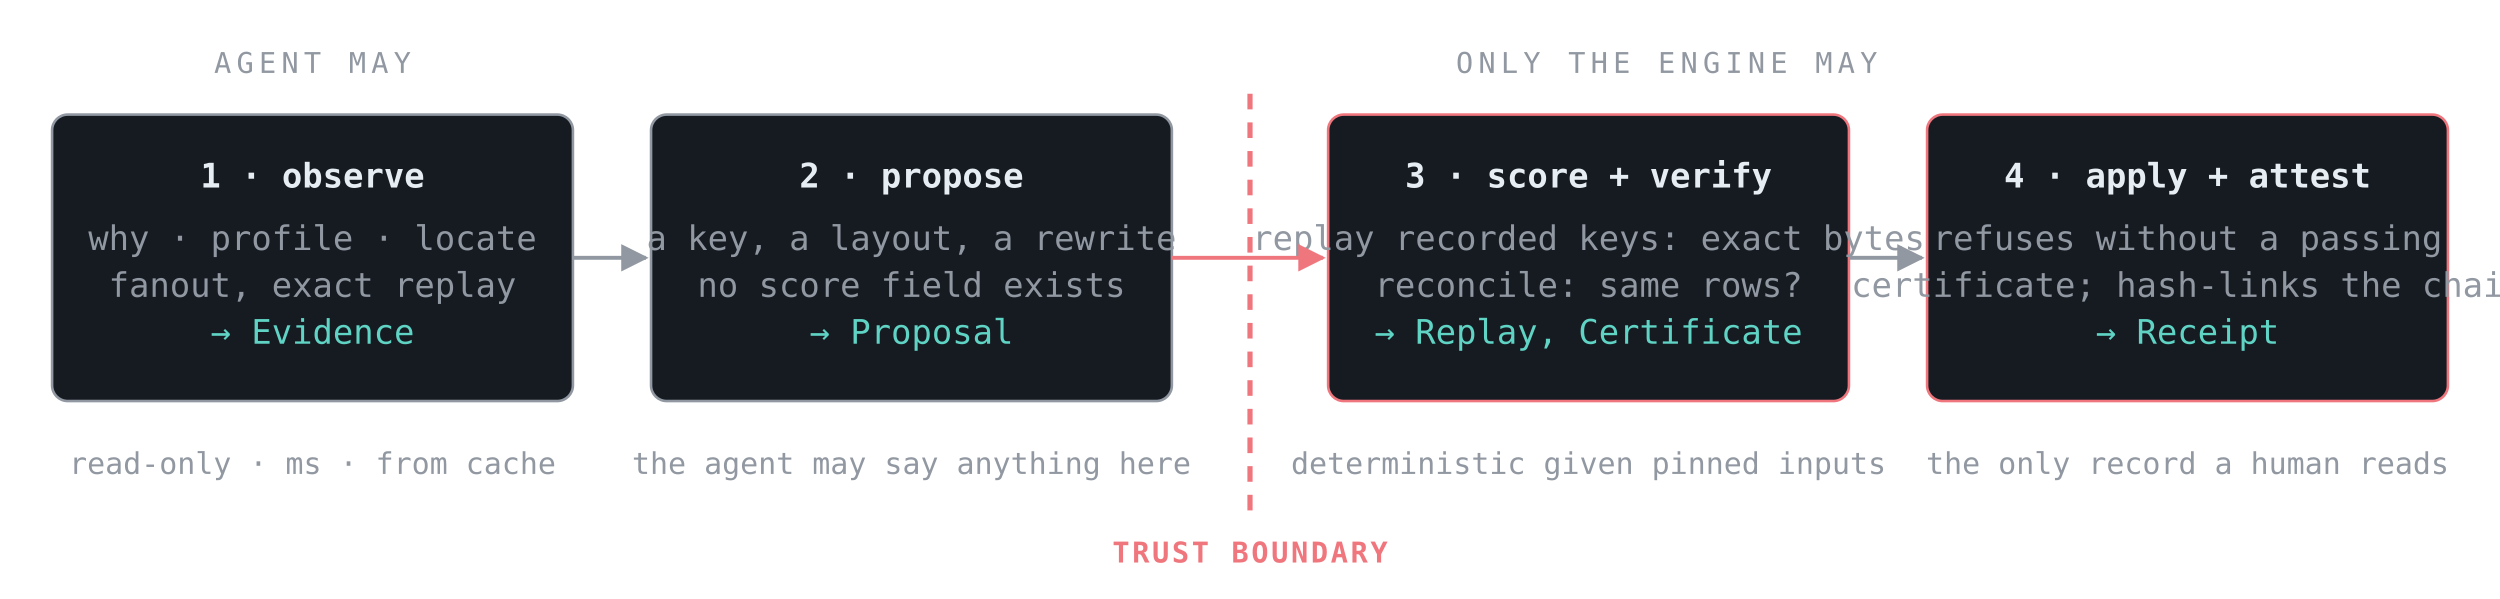
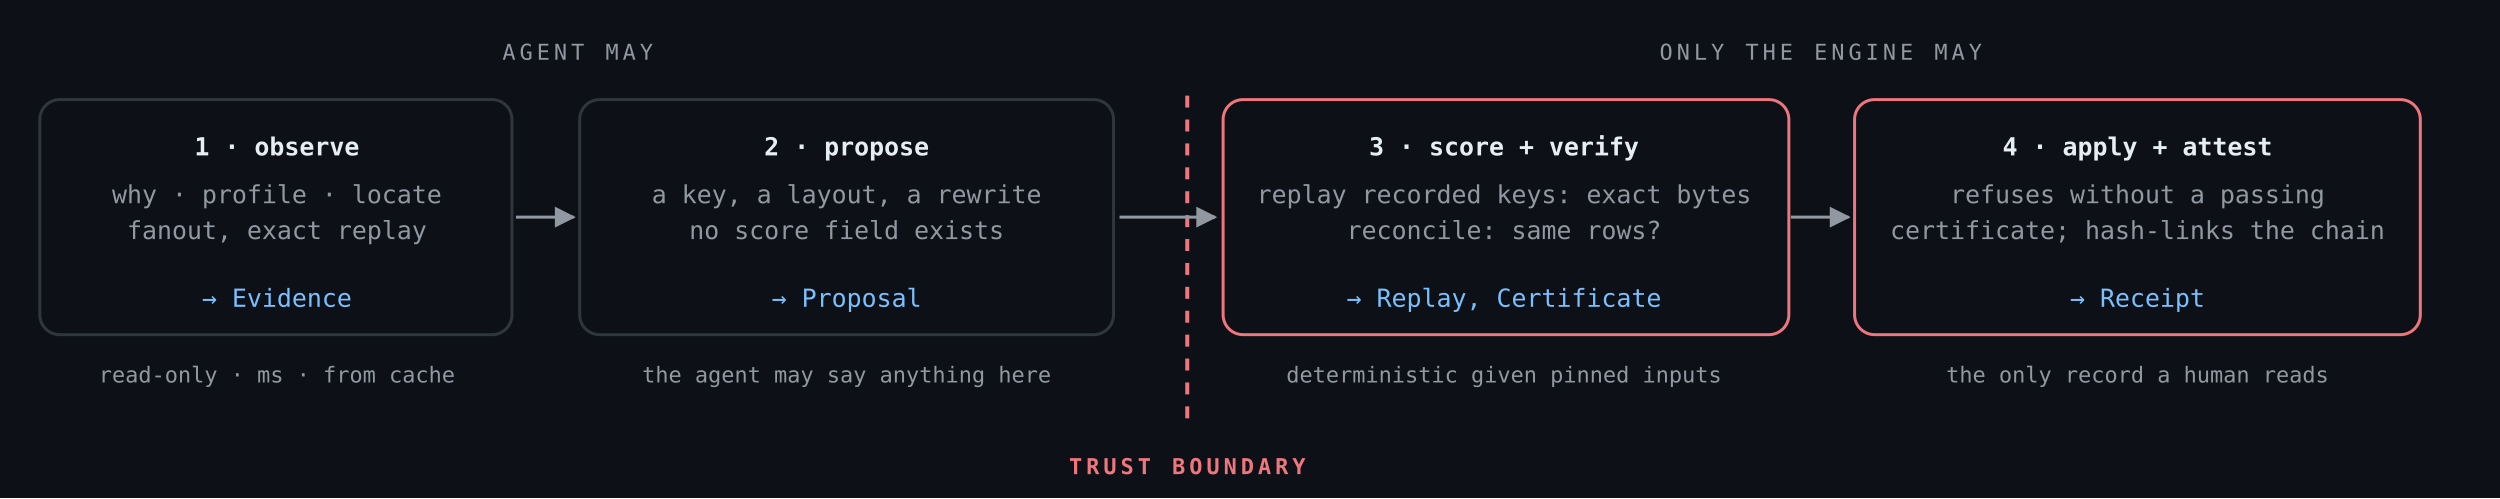
- <svg xmlns="http://www.w3.org/2000/svg" viewBox="0 0 960 230" width="960" height="230" font-family="ui-monospace, SFMono-Regular, Menlo, Consolas, monospace" font-size="13">
+ <svg xmlns="http://www.w3.org/2000/svg" viewBox="0 0 1255 250" width="1255" height="250" font-family="ui-monospace,SFMono-Regular,Menlo,Consolas,monospace" font-size="12.5">
+   <rect width="1255" height="250" fill="#0d1117" />
  <defs>
-     <marker id="a" viewBox="0 0 10 10" refX="9" refY="5" markerWidth="7" markerHeight="7" orient="auto">
+     <marker id="m" viewBox="0 0 10 10" refX="9" refY="5" markerWidth="7" markerHeight="7" orient="auto">
      <path d="M0,0 L10,5 L0,10 z" fill="#9198a1" />
    </marker>
-     <marker id="b" viewBox="0 0 10 10" refX="9" refY="5" markerWidth="7" markerHeight="7" orient="auto">
-       <path d="M0,0 L10,5 L0,10 z" fill="#f0767e" />
-     </marker>
  </defs>
-   <text x="120" y="28" text-anchor="middle" fill="#9198a1" font-size="11" letter-spacing="2">AGENT MAY</text>
-   <text x="640" y="28" text-anchor="middle" fill="#9198a1" font-size="11" letter-spacing="2">ONLY THE ENGINE MAY</text>
-   <rect x="20" y="44" width="200" height="110" rx="6" fill="#161b22" stroke="#9198a1" />
-   <text x="120" y="72" text-anchor="middle" fill="#e6edf3" font-weight="600">1 · observe</text>
-   <text x="120" y="96" text-anchor="middle" fill="#9198a1">why · profile · locate</text>
-   <text x="120" y="114" text-anchor="middle" fill="#9198a1">fanout, exact replay</text>
-   <text x="120" y="132" text-anchor="middle" fill="#5fd3c4">→ Evidence</text>
-   <rect x="250" y="44" width="200" height="110" rx="6" fill="#161b22" stroke="#9198a1" />
-   <text x="350" y="72" text-anchor="middle" fill="#e6edf3" font-weight="600">2 · propose</text>
-   <text x="350" y="96" text-anchor="middle" fill="#9198a1">a key, a layout, a rewrite</text>
-   <text x="350" y="114" text-anchor="middle" fill="#9198a1">no score field exists</text>
-   <text x="350" y="132" text-anchor="middle" fill="#5fd3c4">→ Proposal</text>
-   <line x1="480" y1="36" x2="480" y2="196" stroke="#f0767e" stroke-width="2" stroke-dasharray="6 5" />
-   <text x="480" y="216" text-anchor="middle" fill="#f0767e" font-size="11" font-weight="600" letter-spacing="1">TRUST BOUNDARY</text>
-   <rect x="510" y="44" width="200" height="110" rx="6" fill="#161b22" stroke="#f0767e" />
-   <text x="610" y="72" text-anchor="middle" fill="#e6edf3" font-weight="600">3 · score + verify</text>
-   <text x="610" y="96" text-anchor="middle" fill="#9198a1">replay recorded keys: exact bytes</text>
-   <text x="610" y="114" text-anchor="middle" fill="#9198a1">reconcile: same rows?</text>
-   <text x="610" y="132" text-anchor="middle" fill="#5fd3c4">→ Replay, Certificate</text>
-   <rect x="740" y="44" width="200" height="110" rx="6" fill="#161b22" stroke="#f0767e" />
-   <text x="840" y="72" text-anchor="middle" fill="#e6edf3" font-weight="600">4 · apply + attest</text>
-   <text x="840" y="96" text-anchor="middle" fill="#9198a1">refuses without a passing</text>
-   <text x="840" y="114" text-anchor="middle" fill="#9198a1">certificate; hash-links the chain</text>
-   <text x="840" y="132" text-anchor="middle" fill="#5fd3c4">→ Receipt</text>
-   <line x1="220" y1="99" x2="248" y2="99" stroke="#9198a1" stroke-width="1.5" marker-end="url(#a)" />
-   <line x1="450" y1="99" x2="508" y2="99" stroke="#f0767e" stroke-width="1.5" marker-end="url(#b)" />
-   <line x1="710" y1="99" x2="738" y2="99" stroke="#9198a1" stroke-width="1.5" marker-end="url(#a)" />
-   <text x="120" y="182" text-anchor="middle" fill="#9198a1" font-size="11.5">read-only · ms · from cache</text>
-   <text x="350" y="182" text-anchor="middle" fill="#9198a1" font-size="11.5">the agent may say anything here</text>
-   <text x="610" y="182" text-anchor="middle" fill="#9198a1" font-size="11.5">deterministic given pinned inputs</text>
-   <text x="840" y="182" text-anchor="middle" fill="#9198a1" font-size="11.5">the only record a human reads</text>
+   <line x1="596" y1="48" x2="596" y2="215" stroke="#f0767e" stroke-width="2" stroke-dasharray="6 6" />
+   <text x="596" y="238" text-anchor="middle" fill="#f0767e" font-size="11" letter-spacing="2" font-weight="700">TRUST BOUNDARY</text>
+   <text x="290" y="30" text-anchor="middle" fill="#9198a1" font-size="11" letter-spacing="2">AGENT MAY</text>
+   <text x="914" y="30" text-anchor="middle" fill="#9198a1" font-size="11" letter-spacing="2">ONLY THE ENGINE MAY</text>
+   <rect x="20" y="50" width="237" height="118" rx="10" fill="#0d1117" stroke="#30363d" stroke-width="1.5" />
+   <text x="139" y="78" text-anchor="middle" fill="#e6edf3" font-weight="700">1 · observe</text>
+   <text x="139" y="102" text-anchor="middle" fill="#9198a1">why · profile · locate</text>
+   <text x="139" y="120" text-anchor="middle" fill="#9198a1">fanout, exact replay</text>
+   <text x="139" y="154" text-anchor="middle" fill="#79c0ff">→ Evidence</text>
+   <text x="139" y="192" text-anchor="middle" fill="#9198a1" font-size="11">read-only · ms · from cache</text>
+   <line x1="259" y1="109.0" x2="288" y2="109.0" stroke="#9198a1" stroke-width="1.5" marker-end="url(#m)" />
+   <rect x="291" y="50" width="268" height="118" rx="10" fill="#0d1117" stroke="#30363d" stroke-width="1.5" />
+   <text x="425" y="78" text-anchor="middle" fill="#e6edf3" font-weight="700">2 · propose</text>
+   <text x="425" y="102" text-anchor="middle" fill="#9198a1">a key, a layout, a rewrite</text>
+   <text x="425" y="120" text-anchor="middle" fill="#9198a1">no score field exists</text>
+   <text x="425" y="154" text-anchor="middle" fill="#79c0ff">→ Proposal</text>
+   <text x="425" y="192" text-anchor="middle" fill="#9198a1" font-size="11">the agent may say anything here</text>
+   <line x1="562" y1="109.0" x2="610" y2="109.0" stroke="#9198a1" stroke-width="1.5" marker-end="url(#m)" />
+   <rect x="614" y="50" width="284" height="118" rx="10" fill="#0d1117" stroke="#f0767e" stroke-width="1.5" />
+   <text x="755" y="78" text-anchor="middle" fill="#e6edf3" font-weight="700">3 · score + verify</text>
+   <text x="755" y="102" text-anchor="middle" fill="#9198a1">replay recorded keys: exact bytes</text>
+   <text x="755" y="120" text-anchor="middle" fill="#9198a1">reconcile: same rows?</text>
+   <text x="755" y="154" text-anchor="middle" fill="#79c0ff">→ Replay, Certificate</text>
+   <text x="755" y="192" text-anchor="middle" fill="#9198a1" font-size="11">deterministic given pinned inputs</text>
+   <line x1="899" y1="109.0" x2="928" y2="109.0" stroke="#9198a1" stroke-width="1.5" marker-end="url(#m)" />
+   <rect x="931" y="50" width="284" height="118" rx="10" fill="#0d1117" stroke="#f0767e" stroke-width="1.5" />
+   <text x="1073" y="78" text-anchor="middle" fill="#e6edf3" font-weight="700">4 · apply + attest</text>
+   <text x="1073" y="102" text-anchor="middle" fill="#9198a1">refuses without a passing</text>
+   <text x="1073" y="120" text-anchor="middle" fill="#9198a1">certificate; hash-links the chain</text>
+   <text x="1073" y="154" text-anchor="middle" fill="#79c0ff">→ Receipt</text>
+   <text x="1073" y="192" text-anchor="middle" fill="#9198a1" font-size="11">the only record a human reads</text>
</svg>
